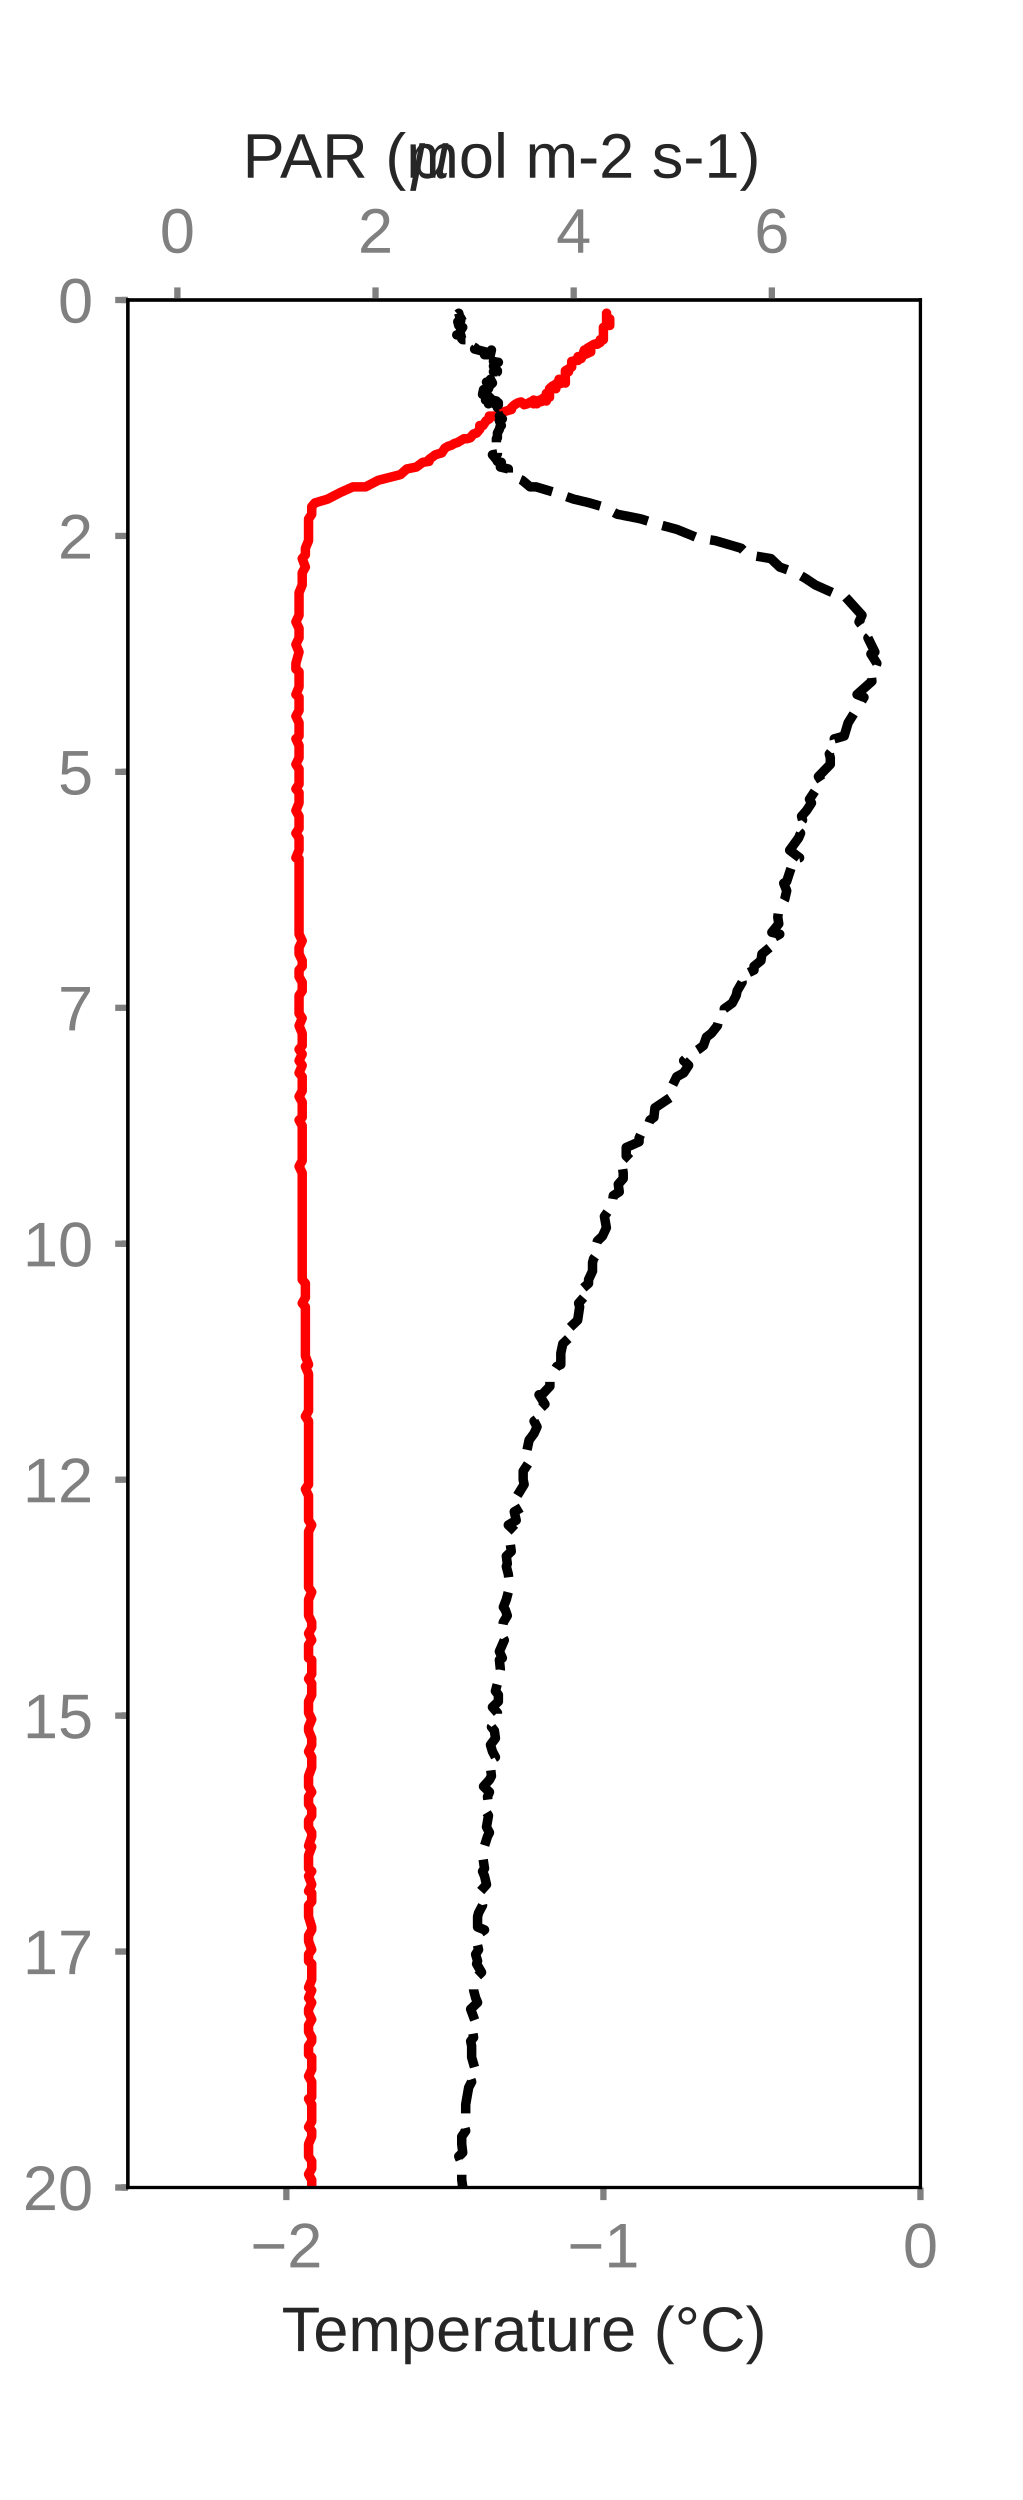
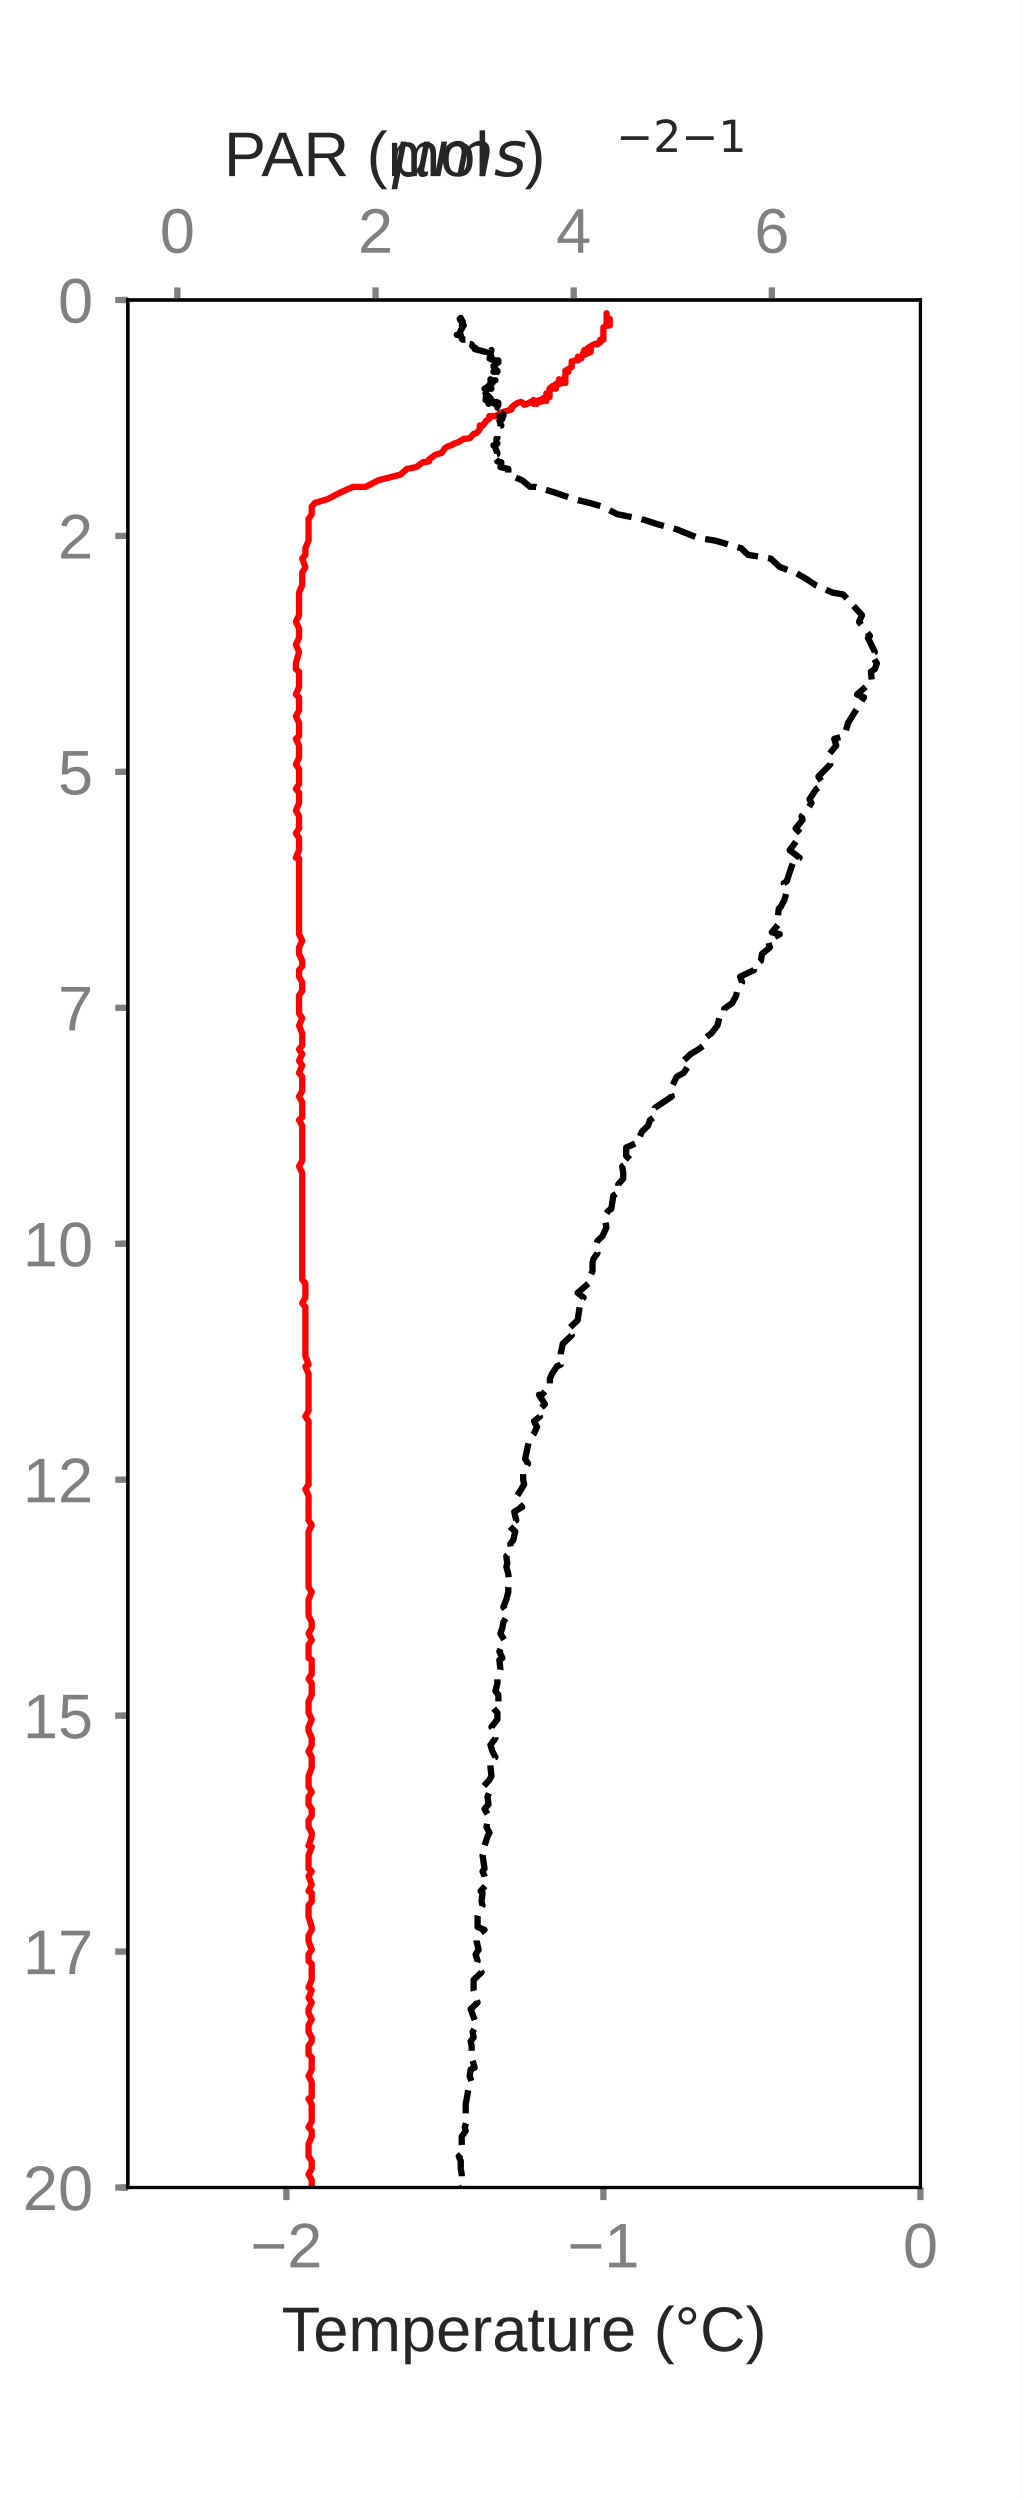
<svg xmlns="http://www.w3.org/2000/svg" xmlns:xlink="http://www.w3.org/1999/xlink" height="396pt" version="1.1" viewBox="0 0 162 396" width="162pt">
  <defs>
    <style type="text/css">
*{stroke-linecap:butt;stroke-linejoin:round;}
  </style>
  </defs>
  <g id="figure_1">
    <g id="patch_1">
      <path d="M 0 396  L 162 396  L 162 0  L 0 0  z " style="fill:#ffffff;" />
    </g>
    <g id="axes_1">
      <g id="patch_2">
        <path d="M 20.25 346.5  L 145.8 346.5  L 145.8 47.52  L 20.25 47.52  z " style="fill:#ffffff;" />
      </g>
      <g id="matplotlib.axis_1">
        <g id="xtick_1">
          <g id="line2d_1">
            <defs>
-               <path d="M 0 0  L 0 2  " id="m30d0fca52b" style="stroke:#808080;" />
-             </defs>
-             <g>
-               <use style="fill:#808080;stroke:#808080;" x="45.36" xlink:href="#m30d0fca52b" y="346.5" />
+               <path d="M 0 0  L 0 2  " id="mc0f81321bd" style="stroke:#808080;" />
+             </defs>
+             <g>
+               <use style="fill:#808080;stroke:#808080;" x="45.36" xlink:href="#mc0f81321bd" y="346.5" />
            </g>
          </g>
          <g id="text_1">
            <text style="fill:#808080;font-family:Arial;font-size:10px;font-style:normal;font-weight:normal;text-anchor:middle;" transform="rotate(-0, 45.36, 359.1578)" x="45.36" y="359.158">−2</text>
          </g>
        </g>
        <g id="xtick_2">
          <g id="line2d_2">
            <g>
-               <use style="fill:#808080;stroke:#808080;" x="95.58" xlink:href="#m30d0fca52b" y="346.5" />
+               <use style="fill:#808080;stroke:#808080;" x="95.58" xlink:href="#mc0f81321bd" y="346.5" />
            </g>
          </g>
          <g id="text_2">
            <text style="fill:#808080;font-family:Arial;font-size:10px;font-style:normal;font-weight:normal;text-anchor:middle;" transform="rotate(-0, 95.58, 359.1578)" x="95.58" y="359.158">−1</text>
          </g>
        </g>
        <g id="xtick_3">
          <g id="line2d_3">
            <g>
-               <use style="fill:#808080;stroke:#808080;" x="145.8" xlink:href="#m30d0fca52b" y="346.5" />
+               <use style="fill:#808080;stroke:#808080;" x="145.8" xlink:href="#mc0f81321bd" y="346.5" />
            </g>
          </g>
          <g id="text_3">
            <text style="fill:#808080;font-family:Arial;font-size:10px;font-style:normal;font-weight:normal;text-anchor:middle;" transform="rotate(-0, 145.8, 359.1578)" x="145.8" y="359.158">0</text>
          </g>
        </g>
        <g id="text_4">
          <text style="fill:#262626;font-family:Arial;font-size:10px;font-style:normal;font-weight:normal;text-anchor:middle;" transform="rotate(-0, 83.025, 372.425)" x="83.025" y="372.425">Temperature (°C)</text>
        </g>
      </g>
      <g id="matplotlib.axis_2">
        <g id="ytick_1">
          <g id="line2d_4">
            <defs>
-               <path d="M 0 0  L -2 0  " id="m92ab178947" style="stroke:#808080;" />
-             </defs>
-             <g>
-               <use style="fill:#808080;stroke:#808080;" x="20.25" xlink:href="#m92ab178947" y="47.52" />
+               <path d="M 0 0  L -2 0  " id="m8142f9014e" style="stroke:#808080;" />
+             </defs>
+             <g>
+               <use style="fill:#808080;stroke:#808080;" x="20.25" xlink:href="#m8142f9014e" y="47.52" />
            </g>
          </g>
          <g id="text_5">
            <text style="fill:#808080;font-family:Arial;font-size:10px;font-style:normal;font-weight:normal;text-anchor:end;" transform="rotate(-0, 14.75, 51.09891)" x="14.75" y="51.099">0</text>
          </g>
        </g>
        <g id="ytick_2">
          <g id="line2d_5">
            <g>
-               <use style="fill:#808080;stroke:#808080;" x="20.25" xlink:href="#m92ab178947" y="84.892" />
+               <use style="fill:#808080;stroke:#808080;" x="20.25" xlink:href="#m8142f9014e" y="84.892" />
            </g>
          </g>
          <g id="text_6">
            <text style="fill:#808080;font-family:Arial;font-size:10px;font-style:normal;font-weight:normal;text-anchor:end;" transform="rotate(-0, 14.75, 88.47141)" x="14.75" y="88.471">2</text>
          </g>
        </g>
        <g id="ytick_3">
          <g id="line2d_6">
            <g>
-               <use style="fill:#808080;stroke:#808080;" x="20.25" xlink:href="#m92ab178947" y="122.265" />
+               <use style="fill:#808080;stroke:#808080;" x="20.25" xlink:href="#m8142f9014e" y="122.265" />
            </g>
          </g>
          <g id="text_7">
            <text style="fill:#808080;font-family:Arial;font-size:10px;font-style:normal;font-weight:normal;text-anchor:end;" transform="rotate(-0, 14.75, 125.8439)" x="14.75" y="125.844">5</text>
          </g>
        </g>
        <g id="ytick_4">
          <g id="line2d_7">
            <g>
-               <use style="fill:#808080;stroke:#808080;" x="20.25" xlink:href="#m92ab178947" y="159.637" />
+               <use style="fill:#808080;stroke:#808080;" x="20.25" xlink:href="#m8142f9014e" y="159.637" />
            </g>
          </g>
          <g id="text_8">
            <text style="fill:#808080;font-family:Arial;font-size:10px;font-style:normal;font-weight:normal;text-anchor:end;" transform="rotate(-0, 14.75, 163.2164)" x="14.75" y="163.216">7</text>
          </g>
        </g>
        <g id="ytick_5">
          <g id="line2d_8">
            <g>
-               <use style="fill:#808080;stroke:#808080;" x="20.25" xlink:href="#m92ab178947" y="197.01" />
+               <use style="fill:#808080;stroke:#808080;" x="20.25" xlink:href="#m8142f9014e" y="197.01" />
            </g>
          </g>
          <g id="text_9">
            <text style="fill:#808080;font-family:Arial;font-size:10px;font-style:normal;font-weight:normal;text-anchor:end;" transform="rotate(-0, 14.75, 200.5889)" x="14.75" y="200.589">10</text>
          </g>
        </g>
        <g id="ytick_6">
          <g id="line2d_9">
            <g>
-               <use style="fill:#808080;stroke:#808080;" x="20.25" xlink:href="#m92ab178947" y="234.382" />
+               <use style="fill:#808080;stroke:#808080;" x="20.25" xlink:href="#m8142f9014e" y="234.382" />
            </g>
          </g>
          <g id="text_10">
            <text style="fill:#808080;font-family:Arial;font-size:10px;font-style:normal;font-weight:normal;text-anchor:end;" transform="rotate(-0, 14.75, 237.9614)" x="14.75" y="237.961">12</text>
          </g>
        </g>
        <g id="ytick_7">
          <g id="line2d_10">
            <g>
-               <use style="fill:#808080;stroke:#808080;" x="20.25" xlink:href="#m92ab178947" y="271.755" />
+               <use style="fill:#808080;stroke:#808080;" x="20.25" xlink:href="#m8142f9014e" y="271.755" />
            </g>
          </g>
          <g id="text_11">
            <text style="fill:#808080;font-family:Arial;font-size:10px;font-style:normal;font-weight:normal;text-anchor:end;" transform="rotate(-0, 14.75, 275.3339)" x="14.75" y="275.334">15</text>
          </g>
        </g>
        <g id="ytick_8">
          <g id="line2d_11">
            <g>
-               <use style="fill:#808080;stroke:#808080;" x="20.25" xlink:href="#m92ab178947" y="309.127" />
+               <use style="fill:#808080;stroke:#808080;" x="20.25" xlink:href="#m8142f9014e" y="309.127" />
            </g>
          </g>
          <g id="text_12">
            <text style="fill:#808080;font-family:Arial;font-size:10px;font-style:normal;font-weight:normal;text-anchor:end;" transform="rotate(-0, 14.75, 312.7064)" x="14.75" y="312.706">17</text>
          </g>
        </g>
        <g id="ytick_9">
          <g id="line2d_12">
            <g>
-               <use style="fill:#808080;stroke:#808080;" x="20.25" xlink:href="#m92ab178947" y="346.5" />
+               <use style="fill:#808080;stroke:#808080;" x="20.25" xlink:href="#m8142f9014e" y="346.5" />
            </g>
          </g>
          <g id="text_13">
            <text style="fill:#808080;font-family:Arial;font-size:10px;font-style:normal;font-weight:normal;text-anchor:end;" transform="rotate(-0, 14.75, 350.0789)" x="14.75" y="350.079">20</text>
          </g>
        </g>
        <g id="ytick_10">
          <g id="line2d_13">
            <defs>
-               <path d="M 0 0  L -1 0  " id="ma527c8fad4" style="stroke:#808080;" />
-             </defs>
-             <g>
-               <use style="fill:#808080;stroke:#808080;" x="20.25" xlink:href="#ma527c8fad4" y="47.52" />
+               <path d="M 0 0  L -1 0  " id="m09cad15cf4" style="stroke:#808080;" />
+             </defs>
+             <g>
+               <use style="fill:#808080;stroke:#808080;" x="20.25" xlink:href="#m09cad15cf4" y="47.52" />
            </g>
          </g>
        </g>
        <g id="ytick_11">
          <g id="line2d_14">
            <g>
-               <use style="fill:#808080;stroke:#808080;" x="20.25" xlink:href="#ma527c8fad4" y="122.265" />
+               <use style="fill:#808080;stroke:#808080;" x="20.25" xlink:href="#m09cad15cf4" y="122.265" />
            </g>
          </g>
        </g>
        <g id="ytick_12">
          <g id="line2d_15">
            <g>
-               <use style="fill:#808080;stroke:#808080;" x="20.25" xlink:href="#ma527c8fad4" y="197.01" />
+               <use style="fill:#808080;stroke:#808080;" x="20.25" xlink:href="#m09cad15cf4" y="197.01" />
            </g>
          </g>
        </g>
        <g id="ytick_13">
          <g id="line2d_16">
            <g>
-               <use style="fill:#808080;stroke:#808080;" x="20.25" xlink:href="#ma527c8fad4" y="271.755" />
+               <use style="fill:#808080;stroke:#808080;" x="20.25" xlink:href="#m09cad15cf4" y="271.755" />
            </g>
          </g>
        </g>
        <g id="ytick_14">
          <g id="line2d_17">
            <g>
-               <use style="fill:#808080;stroke:#808080;" x="20.25" xlink:href="#ma527c8fad4" y="346.5" />
+               <use style="fill:#808080;stroke:#808080;" x="20.25" xlink:href="#m09cad15cf4" y="346.5" />
            </g>
          </g>
        </g>
        <g id="text_14">
          <text style="fill:#262626;font-family:Arial;font-size:10px;font-style:normal;font-weight:normal;text-anchor:middle;" transform="rotate(-90, -2.476563, 197.01)" x="-2.477" y="197.01">Depth (m)</text>
        </g>
      </g>
      <g id="line2d_18">
-         <path clip-path="url(#pdf39d7ab4d)" d="M 48.875 397  L 48.875 352.779  L 49.378 351.284  L 49.378 349.34  L 48.875 348.742  L 49.378 347.247  L 49.378 345.304  L 48.875 344.407  L 49.378 343.51  L 49.378 342.314  L 48.875 341.567  L 48.875 339.623  L 49.378 338.428  L 49.378 337.531  L 48.875 336.933  L 49.378 336.036  L 49.378 333.345  L 48.875 332.448  L 49.378 332.149  L 49.378 329.757  L 48.875 328.86  L 49.378 327.814  L 49.378 325.87  L 48.875 325.422  L 48.875 324.077  L 49.378 323.329  L 49.378 322.731  L 48.875 321.834  L 48.875 320.788  L 49.378 319.891  L 48.875 318.844  L 48.875 318.246  L 49.378 317.2  L 48.875 316.453  L 49.378 315.257  L 48.875 314.808  L 49.378 313.612  L 49.378 311.071  L 48.875 310.622  L 48.875 309.576  L 49.378 308.829  L 48.875 307.483  L 48.875 306.586  L 49.378 305.689  L 49.378 305.241  L 48.875 303.596  L 48.875 301.802  L 49.378 301.205  L 49.378 299.859  L 48.875 299.56  L 49.378 298.514  L 48.875 297.168  L 49.378 296.421  L 48.875 295.972  L 48.875 293.88  L 49.378 292.534  L 48.875 292.385  L 49.378 290.89  L 49.378 290.292  L 48.875 289.395  L 48.875 288.348  L 49.378 287.601  L 49.378 286.555  L 48.875 285.807  L 48.875 284.611  L 49.378 283.864  L 48.875 282.967  L 48.875 281.322  L 49.378 279.977  L 49.378 278.333  L 48.875 277.436  L 49.378 276.389  L 49.378 275.343  L 48.875 274.147  L 48.875 273.549  L 49.378 272.353  L 48.875 271.307  L 48.875 269.513  L 49.378 268.466  L 49.378 266.672  L 48.875 265.925  L 49.378 265.177  L 49.378 262.935  L 48.875 262.636  L 48.875 260.543  L 49.378 259.796  L 48.875 258.749  L 49.378 257.852  L 49.378 256.955  L 48.875 255.909  L 48.875 253.368  L 49.378 252.172  L 48.875 251.424  L 48.875 242.604  L 49.378 241.558  L 48.875 240.811  L 48.875 236.924  L 48.373 235.877  L 48.875 235.13  L 48.875 225.114  L 48.373 224.367  L 48.875 223.47  L 48.875 217.64  L 48.373 216.444  L 48.875 216.145  L 48.373 214.799  L 48.373 207.026  L 47.871 206.428  L 48.373 205.531  L 48.373 203.289  L 47.871 202.691  L 47.871 185.798  L 47.369 184.752  L 47.871 183.855  L 47.871 178.324  L 47.369 177.427  L 47.871 176.978  L 47.871 174.587  L 47.369 173.69  L 47.871 172.793  L 47.871 170.55  L 47.369 169.952  L 47.871 168.756  L 47.369 168.009  L 47.871 166.963  L 47.369 166.215  L 47.871 165.617  L 47.871 163.674  L 47.369 162.478  L 47.871 161.282  L 47.369 160.534  L 47.369 157.694  L 47.871 156.947  L 47.871 155.601  L 47.369 154.704  L 47.369 153.658  L 47.871 153.06  L 47.871 152.163  L 47.369 151.117  L 47.369 150.07  L 47.871 149.024  L 47.369 147.977  L 47.369 136.018  L 46.867 135.869  L 47.369 134.673  L 47.369 132.729  L 46.867 131.982  L 47.369 131.234  L 47.369 129.291  L 46.867 128.394  L 47.369 127.198  L 47.369 125.554  L 46.867 124.956  L 47.369 124.208  L 47.369 121.817  L 46.867 121.069  L 47.369 120.023  L 47.369 118.079  L 46.867 117.033  L 47.369 116.584  L 47.369 114.492  L 46.867 113.445  L 47.369 112.548  L 47.369 110.455  L 46.867 110.007  L 47.369 108.811  L 47.369 106.419  L 46.867 105.971  L 46.867 105.074  L 47.369 103.28  L 46.867 102.084  L 47.369 101.037  L 47.369 99.543  L 46.867 98.496  L 47.369 97.45  L 47.369 93.862  L 47.871 92.666  L 47.871 90.723  L 48.373 89.826  L 47.871 88.48  L 48.373 87.882  L 48.373 86.836  L 48.875 85.64  L 48.875 82.202  L 49.378 81.454  L 49.378 80.258  L 49.88 79.66  L 51.889 79.062  L 53.897 78.016  L 55.906 77.119  L 57.915 77.119  L 59.924 76.073  L 63.439 75.176  L 64.444 74.279  L 65.95 73.98  L 66.955 73.232  L 67.959 73.083  L 67.959 72.784  L 68.963 72.036  L 69.968 71.737  L 70.47 70.99  L 70.972 70.691  L 71.474 70.541  L 71.977 70.242  L 72.479 70.093  L 73.483 69.495  L 73.985 69.495  L 74.488 69.346  L 74.99 68.748  L 75.492 68.598  L 75.994 68  L 75.994 67.402  L 75.994 67.402  L 76.496 67.402  L 76.999 66.655  L 77.501 66.356  L 77.501 65.907  L 78.505 65.907  L 79.007 65.608  L 79.51 65.459  L 79.51 65.309  L 81.016 64.861  L 81.016 64.562  L 81.518 64.113  L 82.021 63.814  L 82.523 63.665  L 83.025 63.964  L 83.025 64.113  L 83.527 63.964  L 84.029 63.665  L 84.532 63.964  L 84.029 63.665  L 84.532 63.515  L 84.532 63.366  L 84.532 63.665  L 84.029 63.814  L 84.532 63.515  L 84.532 63.515  L 85.034 63.964  L 85.034 63.515  L 85.536 63.366  L 85.536 63.515  L 86.038 63.366  L 85.536 63.665  L 86.038 63.515  L 86.038 63.067  L 86.038 63.515  L 86.54 63.067  L 86.54 63.515  L 86.54 62.32  L 87.043 62.917  L 87.043 61.722  L 87.545 61.572  L 87.545 61.572  L 87.043 61.572  L 87.545 61.124  L 88.047 61.572  L 88.047 60.825  L 88.549 60.526  L 88.549 60.825  L 89.051 60.675  L 88.549 60.077  L 89.554 60.675  L 89.554 60.227  L 89.051 60.227  L 89.554 59.778  L 89.554 59.928  L 89.554 58.881  L 90.056 58.881  L 89.554 58.732  L 90.558 58.134  L 90.558 57.237  L 90.558 57.386  L 91.06 57.087  L 91.562 57.087  L 91.562 56.489  L 92.065 56.788  L 92.567 55.443  L 92.567 56.19  L 92.567 56.19  L 93.571 55.742  L 93.571 55.293  L 93.069 55.144  L 94.073 54.546  L 94.576 54.397  L 94.576 54.546  L 95.078 54.247  L 95.078 53.799  L 95.58 53.799  L 95.58 51.855  L 96.082 51.556  L 96.082 50.958  L 96.082 51.556  L 96.584 51.556  L 96.584 50.51  L 96.584 50.958  L 96.082 50.36  L 96.082 50.809  L 96.082 49.613  L 96.082 49.762  " style="fill:none;stroke:#ff0000;stroke-linecap:round;stroke-width:1.5;" />
+         <path clip-path="url(#p11792c5d10)" d="M 48.875 397  L 48.875 352.779  L 49.378 351.284  L 49.378 349.34  L 48.875 348.742  L 49.378 347.247  L 49.378 345.304  L 48.875 344.407  L 49.378 343.51  L 49.378 342.314  L 48.875 341.567  L 48.875 339.623  L 49.378 338.428  L 49.378 337.531  L 48.875 336.933  L 49.378 336.036  L 49.378 333.345  L 48.875 332.448  L 49.378 332.149  L 49.378 329.757  L 48.875 328.86  L 49.378 327.814  L 49.378 325.87  L 48.875 325.422  L 48.875 324.077  L 49.378 323.329  L 49.378 322.731  L 48.875 321.834  L 48.875 320.788  L 49.378 319.891  L 48.875 318.844  L 48.875 318.246  L 49.378 317.2  L 48.875 316.453  L 49.378 315.257  L 48.875 314.808  L 49.378 313.612  L 49.378 311.071  L 48.875 310.622  L 48.875 309.576  L 49.378 308.829  L 48.875 307.483  L 48.875 306.586  L 49.378 305.689  L 49.378 305.241  L 48.875 303.596  L 48.875 301.802  L 49.378 301.205  L 49.378 299.859  L 48.875 299.56  L 49.378 298.514  L 48.875 297.168  L 49.378 296.421  L 48.875 295.972  L 48.875 293.88  L 49.378 292.534  L 48.875 292.385  L 49.378 290.89  L 49.378 290.292  L 48.875 289.395  L 48.875 288.348  L 49.378 287.601  L 49.378 286.555  L 48.875 285.807  L 48.875 284.611  L 49.378 283.864  L 48.875 282.967  L 48.875 281.322  L 49.378 279.977  L 49.378 278.333  L 48.875 277.436  L 49.378 276.389  L 49.378 275.343  L 48.875 274.147  L 48.875 273.549  L 49.378 272.353  L 48.875 271.307  L 48.875 269.513  L 49.378 268.466  L 49.378 266.672  L 48.875 265.925  L 49.378 265.177  L 49.378 262.935  L 48.875 262.636  L 48.875 260.543  L 49.378 259.796  L 48.875 258.749  L 49.378 257.852  L 49.378 256.955  L 48.875 255.909  L 48.875 253.368  L 49.378 252.172  L 48.875 251.424  L 48.875 242.604  L 49.378 241.558  L 48.875 240.811  L 48.875 236.924  L 48.373 235.877  L 48.875 235.13  L 48.875 225.114  L 48.373 224.367  L 48.875 223.47  L 48.875 217.64  L 48.373 216.444  L 48.875 216.145  L 48.373 214.799  L 48.373 207.026  L 47.871 206.428  L 48.373 205.531  L 48.373 203.289  L 47.871 202.691  L 47.871 185.798  L 47.369 184.752  L 47.871 183.855  L 47.871 178.324  L 47.369 177.427  L 47.871 176.978  L 47.871 174.587  L 47.369 173.69  L 47.871 172.793  L 47.871 170.55  L 47.369 169.952  L 47.871 168.756  L 47.369 168.009  L 47.871 166.963  L 47.369 166.215  L 47.871 165.617  L 47.871 163.674  L 47.369 162.478  L 47.871 161.282  L 47.369 160.534  L 47.369 157.694  L 47.871 156.947  L 47.871 155.601  L 47.369 154.704  L 47.369 153.658  L 47.871 153.06  L 47.871 152.163  L 47.369 151.117  L 47.369 150.07  L 47.871 149.024  L 47.369 147.977  L 47.369 136.018  L 46.867 135.869  L 47.369 134.673  L 47.369 132.729  L 46.867 131.982  L 47.369 131.234  L 47.369 129.291  L 46.867 128.394  L 47.369 127.198  L 47.369 125.554  L 46.867 124.956  L 47.369 124.208  L 47.369 121.817  L 46.867 121.069  L 47.369 120.023  L 47.369 118.079  L 46.867 117.033  L 47.369 116.584  L 47.369 114.492  L 46.867 113.445  L 47.369 112.548  L 47.369 110.455  L 46.867 110.007  L 47.369 108.811  L 47.369 106.419  L 46.867 105.971  L 46.867 105.074  L 47.369 103.28  L 46.867 102.084  L 47.369 101.037  L 47.369 99.543  L 46.867 98.496  L 47.369 97.45  L 47.369 93.862  L 47.871 92.666  L 47.871 90.723  L 48.373 89.826  L 47.871 88.48  L 48.373 87.882  L 48.373 86.836  L 48.875 85.64  L 48.875 82.202  L 49.378 81.454  L 49.378 80.258  L 49.88 79.66  L 51.889 79.062  L 53.897 78.016  L 55.906 77.119  L 57.915 77.119  L 59.924 76.073  L 63.439 75.176  L 64.444 74.279  L 65.95 73.98  L 66.955 73.232  L 67.959 73.083  L 67.959 72.784  L 68.963 72.036  L 69.968 71.737  L 70.47 70.99  L 70.972 70.691  L 71.474 70.541  L 71.977 70.242  L 72.479 70.093  L 73.483 69.495  L 73.985 69.495  L 74.488 69.346  L 74.99 68.748  L 75.492 68.598  L 75.994 68  L 75.994 67.402  L 75.994 67.402  L 76.496 67.402  L 76.999 66.655  L 77.501 66.356  L 77.501 65.907  L 78.505 65.907  L 79.007 65.608  L 79.51 65.459  L 79.51 65.309  L 81.016 64.861  L 81.016 64.562  L 81.518 64.113  L 82.021 63.814  L 82.523 63.665  L 83.025 63.964  L 83.025 64.113  L 83.527 63.964  L 84.029 63.665  L 84.532 63.964  L 84.029 63.665  L 84.532 63.515  L 84.532 63.366  L 84.532 63.665  L 84.029 63.814  L 84.532 63.515  L 84.532 63.515  L 85.034 63.964  L 85.034 63.515  L 85.536 63.366  L 85.536 63.515  L 86.038 63.366  L 85.536 63.665  L 86.038 63.515  L 86.038 63.067  L 86.038 63.515  L 86.54 63.067  L 86.54 63.515  L 86.54 62.32  L 87.043 62.917  L 87.043 61.722  L 87.545 61.572  L 87.545 61.572  L 87.043 61.572  L 87.545 61.124  L 88.047 61.572  L 88.047 60.825  L 88.549 60.526  L 88.549 60.825  L 89.051 60.675  L 88.549 60.077  L 89.554 60.675  L 89.554 60.227  L 89.051 60.227  L 89.554 59.778  L 89.554 59.928  L 89.554 58.881  L 90.056 58.881  L 89.554 58.732  L 90.558 58.134  L 90.558 57.237  L 90.558 57.386  L 91.06 57.087  L 91.562 57.087  L 91.562 56.489  L 92.065 56.788  L 92.567 55.443  L 92.567 56.19  L 92.567 56.19  L 93.571 55.742  L 93.571 55.293  L 93.069 55.144  L 94.073 54.546  L 94.576 54.397  L 94.576 54.546  L 95.078 54.247  L 95.078 53.799  L 95.58 53.799  L 95.58 51.855  L 96.082 51.556  L 96.082 50.958  L 96.082 51.556  L 96.584 51.556  L 96.584 50.51  L 96.584 50.958  L 96.082 50.36  L 96.082 50.809  L 96.082 49.613  L 96.082 49.762  " style="fill:none;stroke:#ff0000;stroke-linecap:round;" />
      </g>
      <g id="patch_3">
        <path d="M 20.25 346.5  L 20.25 47.52  " style="fill:none;stroke:#000000;stroke-linecap:square;stroke-linejoin:miter;stroke-width:0.5;" />
      </g>
      <g id="patch_4">
        <path d="M 145.8 346.5  L 145.8 47.52  " style="fill:none;stroke:#000000;stroke-linecap:square;stroke-linejoin:miter;stroke-width:0.5;" />
      </g>
      <g id="patch_5">
        <path d="M 20.25 346.5  L 145.8 346.5  " style="fill:none;stroke:#000000;stroke-linecap:square;stroke-linejoin:miter;stroke-width:0.5;" />
      </g>
      <g id="patch_6">
        <path d="M 20.25 47.52  L 145.8 47.52  " style="fill:none;stroke:#000000;stroke-linecap:square;stroke-linejoin:miter;stroke-width:0.5;" />
      </g>
    </g>
    <g id="axes_2">
      <g id="matplotlib.axis_3">
        <g id="xtick_4">
          <g id="line2d_19">
            <defs>
-               <path d="M 0 0  L 0 -2  " id="m7587137883" style="stroke:#808080;" />
-             </defs>
-             <g>
-               <use style="fill:#808080;stroke:#808080;" x="28.097" xlink:href="#m7587137883" y="47.52" />
+               <path d="M 0 0  L 0 -2  " id="m309506f043" style="stroke:#808080;" />
+             </defs>
+             <g>
+               <use style="fill:#808080;stroke:#808080;" x="28.097" xlink:href="#m309506f043" y="47.52" />
            </g>
          </g>
          <g id="text_15">
            <text style="fill:#808080;font-family:Arial;font-size:10px;font-style:normal;font-weight:normal;text-anchor:middle;" transform="rotate(-0, 28.09688, 40.0325)" x="28.097" y="40.032">0</text>
          </g>
        </g>
        <g id="xtick_5">
          <g id="line2d_20">
            <g>
-               <use style="fill:#808080;stroke:#808080;" x="59.484" xlink:href="#m7587137883" y="47.52" />
+               <use style="fill:#808080;stroke:#808080;" x="59.484" xlink:href="#m309506f043" y="47.52" />
            </g>
          </g>
          <g id="text_16">
            <text style="fill:#808080;font-family:Arial;font-size:10px;font-style:normal;font-weight:normal;text-anchor:middle;" transform="rotate(-0, 59.48438, 40.0325)" x="59.484" y="40.032">2</text>
          </g>
        </g>
        <g id="xtick_6">
          <g id="line2d_21">
            <g>
-               <use style="fill:#808080;stroke:#808080;" x="90.872" xlink:href="#m7587137883" y="47.52" />
+               <use style="fill:#808080;stroke:#808080;" x="90.872" xlink:href="#m309506f043" y="47.52" />
            </g>
          </g>
          <g id="text_17">
            <text style="fill:#808080;font-family:Arial;font-size:10px;font-style:normal;font-weight:normal;text-anchor:middle;" transform="rotate(-0, 90.87188, 40.0325)" x="90.872" y="40.032">4</text>
          </g>
        </g>
        <g id="xtick_7">
          <g id="line2d_22">
            <g>
-               <use style="fill:#808080;stroke:#808080;" x="122.259" xlink:href="#m7587137883" y="47.52" />
+               <use style="fill:#808080;stroke:#808080;" x="122.259" xlink:href="#m309506f043" y="47.52" />
            </g>
          </g>
          <g id="text_18">
            <text style="fill:#808080;font-family:Arial;font-size:10px;font-style:normal;font-weight:normal;text-anchor:middle;" transform="rotate(-0, 122.2594, 40.0325)" x="122.259" y="40.032">6</text>
          </g>
        </g>
        <g id="text_19">
-           <g style="fill:#262626;" transform="translate(38.425 28.87469)">
+           <g style="fill:#262626;" transform="translate(35.475 28.87469)">
            <text>
-               <tspan style="font-family:Arial;font-size:10px;font-style:regular;font-weight:regular;" x="0 6.67 13.34 20.562 23.34 33.032 41.362 46.924 49.146 51.924 60.254 63.584 69.146 71.924 76.924 80.254 85.815" y="-0.719">PAR (mol m-2 s-1)</tspan>
-               <tspan style="font-family:DejaVu Sans;font-size:10px;font-style:oblique;font-weight:oblique;" x="26.67" y="-0.719">μ</tspan>
+               <tspan style="font-family:Arial;font-size:10px;font-style:regular;font-weight:regular;" x="0 6.67 13.34 20.562 23.34 33.032 41.362 46.924 49.146 72.721 91.766" y="-0.977">PAR (mol  )</tspan>
+               <tspan style="font-family:DejaVu Sans;font-size:10px;font-style:oblique;font-weight:oblique;" x="26.67 51.924 75.5" y="-0.977">μms</tspan>
+               <tspan style="font-family:DejaVu Sans;font-size:7px;font-style:book;font-weight:book;" x="62.129 67.994 81.174 87.039" y="-4.805">−2−1</tspan>
            </text>
          </g>
        </g>
      </g>
      <g id="line2d_23">
-         <path clip-path="url(#pdf39d7ab4d)" d="M 68.512 397  L 72.196 352.779  L 72.981 351.284  L 72.51 350.387  L 72.51 349.34  L 72.353 348.742  L 72.667 347.247  L 73.295 346.351  L 73.138 345.304  L 73.138 344.407  L 72.981 343.51  L 72.981 342.314  L 72.667 341.567  L 73.295 340.969  L 73.138 339.623  L 73.138 338.428  L 73.766 337.531  L 73.609 336.933  L 73.923 336.036  L 73.766 334.84  L 73.766 333.345  L 74.237 330.654  L 74.707 329.757  L 74.393 328.86  L 74.55 327.814  L 75.178 327.515  L 74.707 325.87  L 74.707 324.077  L 74.55 323.329  L 75.021 322.731  L 74.864 321.834  L 75.492 320.788  L 74.55 318.246  L 75.649 317.2  L 75.335 316.453  L 75.021 315.257  L 75.021 313.612  L 76.277 312.416  L 75.492 311.071  L 75.649 310.622  L 75.335 309.576  L 75.806 308.829  L 75.492 307.483  L 75.492 306.586  L 76.748 305.689  L 75.649 305.241  L 75.649 303.596  L 75.806 302.998  L 76.434 301.802  L 76.277 301.205  L 76.434 299.859  L 76.12 299.56  L 77.061 298.514  L 76.748 297.168  L 76.434 296.421  L 76.748 295.972  L 76.434 293.88  L 76.904 292.534  L 76.748 292.385  L 77.218 290.89  L 77.532 290.292  L 77.061 289.395  L 77.375 287.601  L 76.748 286.555  L 77.375 285.807  L 77.218 284.611  L 77.532 283.864  L 76.591 282.967  L 77.532 281.92  L 77.846 281.322  L 77.689 279.977  L 77.689 278.781  L 78.474 278.333  L 78.003 277.436  L 77.689 276.389  L 78.474 275.343  L 78.317 274.147  L 77.846 273.549  L 78.788 272.353  L 78.788 271.307  L 78.003 270.41  L 78.945 269.513  L 78.945 268.466  L 78.474 267.868  L 78.788 266.672  L 78.788 265.925  L 79.102 265.177  L 79.258 264.43  L 79.102 262.935  L 79.572 262.636  L 79.102 261.59  L 79.886 259.796  L 79.258 258.749  L 79.572 257.852  L 79.729 256.955  L 80.357 255.909  L 80.043 255.012  L 79.729 254.564  L 80.2 253.368  L 80.514 252.172  L 80.514 251.424  L 80.671 250.677  L 80.514 249.332  L 80.2 248.136  L 80.357 247.687  L 80.2 246.491  L 80.985 245.744  L 80.828 244.548  L 81.299 243.95  L 81.613 242.604  L 80.514 241.558  L 81.769 240.811  L 81.456 239.465  L 82.711 238.718  L 81.769 237.671  L 81.926 236.924  L 83.025 235.13  L 82.868 234.382  L 82.868 233.037  L 83.653 231.841  L 83.182 231.094  L 83.81 228.104  L 84.594 227.057  L 85.065 226.011  L 84.594 225.114  L 85.536 224.367  L 85.222 223.47  L 86.321 222.423  L 85.379 220.928  L 85.85 220.928  L 87.105 219.583  L 87.105 218.387  L 87.419 217.64  L 88.204 216.444  L 88.832 216.145  L 88.832 214.351  L 89.146 212.856  L 90.558 211.511  L 90.244 210.913  L 89.93 210.614  L 91.5 209.119  L 91.814 207.026  L 91.657 206.428  L 92.441 205.531  L 91.5 204.783  L 93.226 203.289  L 93.226 202.691  L 93.854 201.345  L 93.854 200  L 94.011 199.402  L 94.638 198.505  L 94.325 197.608  L 94.638 196.562  L 95.423 195.814  L 96.051 194.469  L 95.737 192.675  L 96.365 191.778  L 96.835 191.479  L 97.149 189.386  L 98.091 188.788  L 97.934 187.592  L 98.719 186.695  L 98.719 185.798  L 98.562 184.752  L 99.974 183.855  L 99.19 183.107  L 99.19 181.762  L 101.23 180.865  L 101.23 180.267  L 101.701 179.221  L 102.642 178.324  L 102.956 177.427  L 103.584 176.978  L 103.741 175.483  L 106.409 173.69  L 106.095 172.793  L 107.193 170.55  L 108.292 169.952  L 109.077 168.756  L 108.292 168.009  L 109.391 166.963  L 110.646 166.215  L 111.431 165.617  L 111.901 164.272  L 112.686 163.674  L 113.628 162.478  L 113.942 161.282  L 114.726 160.534  L 114.726 159.787  L 115.982 158.89  L 116.61 157.694  L 116.767 156.947  L 117.551 155.601  L 117.237 154.704  L 119.434 153.658  L 119.434 153.06  L 120.533 152.163  L 120.69 151.117  L 121.945 150.07  L 121.632 149.024  L 123.515 147.977  L 122.259 147.678  L 123.358 146.333  L 123.201 145.286  L 123.358 143.941  L 123.672 143.642  L 124.3 142.446  L 124.613 141.101  L 124.143 139.905  L 124.613 139.606  L 125.398 137.214  L 125.869 136.018  L 126.654 135.869  L 125.084 134.673  L 126.497 132.729  L 126.811 131.982  L 126.026 131.234  L 127.124 129.889  L 126.968 129.291  L 127.752 128.394  L 128.537 127.198  L 128.223 126.6  L 129.322 124.956  L 130.42 124.208  L 129.635 123.012  L 131.519 121.069  L 131.519 120.023  L 131.362 119.425  L 132.46 118.079  L 132.146 117.033  L 133.716 116.584  L 134.344 114.492  L 136.855 110.455  L 135.756 110.007  L 138.11 107.914  L 137.953 106.419  L 138.581 105.971  L 138.895 105.074  L 137.953 103.579  L 138.581 103.28  L 137.482 101.037  L 137.796 100.738  L 136.07 98.496  L 136.541 97.45  L 133.559 94.161  L 131.833 93.862  L 129.165 92.666  L 127.595 91.62  L 126.026 90.723  L 123.515 89.826  L 122.102 88.48  L 118.493 87.882  L 117.394 86.836  L 113.314 85.64  L 110.489 85.191  L 107.193 83.846  L 104.368 83.099  L 101.544 82.202  L 97.777 81.454  L 95.423 80.258  L 93.383 79.66  L 90.872 79.062  L 87.89 78.016  L 84.908 77.119  L 83.967 77.119  L 82.711 76.073  L 80.514 75.176  L 80.514 74.279  L 79.258 73.98  L 79.415 73.232  L 78.788 73.083  L 78.631 72.784  L 78.003 72.036  L 78.788 71.887  L 78.788 71.737  L 78.474 70.99  L 78.474 70.691  L 78.16 70.541  L 78.788 70.242  L 78.631 70.093  L 78.631 69.495  L 78.631 69.495  L 78.788 69.346  L 78.788 68.598  L 79.102 68  L 79.258 67.402  L 79.258 67.402  L 79.415 67.402  L 79.102 66.655  L 79.572 66.356  L 79.102 65.907  L 79.729 65.907  L 79.729 65.608  L 79.258 65.309  L 79.886 65.01  L 78.788 64.562  L 78.945 63.814  L 78.631 63.665  L 78.317 63.964  L 78.945 64.113  L 78.788 63.964  L 78.631 63.665  L 78.631 63.964  L 78.16 63.665  L 78.631 63.515  L 78.003 63.366  L 77.689 63.665  L 78.003 63.814  L 77.218 63.515  L 78.003 63.515  L 77.375 63.964  L 78.003 63.515  L 77.689 63.366  L 77.846 63.515  L 78.003 63.366  L 77.375 63.665  L 77.532 63.515  L 77.689 63.067  L 76.904 63.366  L 77.375 63.067  L 77.689 63.515  L 77.375 63.515  L 77.532 63.216  L 77.532 63.515  L 76.904 63.067  L 76.904 63.366  L 77.218 63.067  L 77.218 63.515  L 77.375 63.067  L 77.532 63.067  L 76.904 62.32  L 77.532 62.917  L 76.434 62.469  L 76.591 61.722  L 76.904 61.572  L 77.846 61.572  L 76.748 61.572  L 77.532 61.124  L 77.375 61.572  L 77.375 61.124  L 77.846 60.825  L 77.061 60.526  L 77.846 60.825  L 78.003 60.675  L 77.689 60.077  L 77.846 60.675  L 77.689 60.526  L 78.474 60.227  L 78.16 60.227  L 78.003 59.778  L 78.003 59.778  L 78.16 59.18  L 78.16 59.479  L 78.788 58.881  L 78.16 58.881  L 78.788 58.732  L 78.317 58.433  L 78.16 57.984  L 78.945 57.386  L 78.788 57.386  L 78.317 57.536  L 78.16 57.237  L 78.788 57.386  L 78.945 57.087  L 78.474 57.087  L 77.846 56.938  L 77.846 56.489  L 77.532 56.788  L 77.846 55.443  L 77.532 56.19  L 76.748 56.19  L 76.904 55.742  L 75.178 55.293  L 75.335 55.144  L 74.864 54.845  L 74.707 54.546  L 73.923 54.397  L 73.923 54.546  L 73.766 54.247  L 73.923 53.799  L 73.295 53.799  L 73.138 53.649  L 72.981 53.051  L 72.353 53.051  L 72.824 52.902  L 72.981 52.304  L 73.295 51.855  L 72.667 51.556  L 72.51 50.958  L 73.452 51.556  L 72.824 50.51  L 73.295 50.958  L 72.981 50.36  L 72.981 50.809  L 72.667 49.613  L 72.51 49.762  L 72.51 49.762  " style="fill:none;stroke:#000000;stroke-dasharray:5.55,2.4;stroke-dashoffset:0;stroke-width:1.5;" />
+         <path clip-path="url(#p11792c5d10)" d="M 68.512 397  L 72.196 352.779  L 72.981 351.284  L 72.51 350.387  L 72.51 349.34  L 72.353 348.742  L 72.667 347.247  L 73.295 346.351  L 73.138 345.304  L 73.138 344.407  L 72.981 343.51  L 72.981 342.314  L 72.667 341.567  L 73.295 340.969  L 73.138 339.623  L 73.138 338.428  L 73.766 337.531  L 73.609 336.933  L 73.923 336.036  L 73.766 334.84  L 73.766 333.345  L 74.237 330.654  L 74.707 329.757  L 74.393 328.86  L 74.55 327.814  L 75.178 327.515  L 74.707 325.87  L 74.707 324.077  L 74.55 323.329  L 75.021 322.731  L 74.864 321.834  L 75.492 320.788  L 74.55 318.246  L 75.649 317.2  L 75.335 316.453  L 75.021 315.257  L 75.021 313.612  L 76.277 312.416  L 75.492 311.071  L 75.649 310.622  L 75.335 309.576  L 75.806 308.829  L 75.492 307.483  L 75.492 306.586  L 76.748 305.689  L 75.649 305.241  L 75.649 303.596  L 75.806 302.998  L 76.434 301.802  L 76.277 301.205  L 76.434 299.859  L 76.12 299.56  L 77.061 298.514  L 76.748 297.168  L 76.434 296.421  L 76.748 295.972  L 76.434 293.88  L 76.904 292.534  L 76.748 292.385  L 77.218 290.89  L 77.532 290.292  L 77.061 289.395  L 77.375 287.601  L 76.748 286.555  L 77.375 285.807  L 77.218 284.611  L 77.532 283.864  L 76.591 282.967  L 77.532 281.92  L 77.846 281.322  L 77.689 279.977  L 77.689 278.781  L 78.474 278.333  L 78.003 277.436  L 77.689 276.389  L 78.474 275.343  L 78.317 274.147  L 77.846 273.549  L 78.788 272.353  L 78.788 271.307  L 78.003 270.41  L 78.945 269.513  L 78.945 268.466  L 78.474 267.868  L 78.788 266.672  L 78.788 265.925  L 79.102 265.177  L 79.258 264.43  L 79.102 262.935  L 79.572 262.636  L 79.102 261.59  L 79.886 259.796  L 79.258 258.749  L 79.572 257.852  L 79.729 256.955  L 80.357 255.909  L 80.043 255.012  L 79.729 254.564  L 80.2 253.368  L 80.514 252.172  L 80.514 251.424  L 80.671 250.677  L 80.514 249.332  L 80.2 248.136  L 80.357 247.687  L 80.2 246.491  L 80.985 245.744  L 80.828 244.548  L 81.299 243.95  L 81.613 242.604  L 80.514 241.558  L 81.769 240.811  L 81.456 239.465  L 82.711 238.718  L 81.769 237.671  L 81.926 236.924  L 83.025 235.13  L 82.868 234.382  L 82.868 233.037  L 83.653 231.841  L 83.182 231.094  L 83.81 228.104  L 84.594 227.057  L 85.065 226.011  L 84.594 225.114  L 85.536 224.367  L 85.222 223.47  L 86.321 222.423  L 85.379 220.928  L 85.85 220.928  L 87.105 219.583  L 87.105 218.387  L 87.419 217.64  L 88.204 216.444  L 88.832 216.145  L 88.832 214.351  L 89.146 212.856  L 90.558 211.511  L 90.244 210.913  L 89.93 210.614  L 91.5 209.119  L 91.814 207.026  L 91.657 206.428  L 92.441 205.531  L 91.5 204.783  L 93.226 203.289  L 93.226 202.691  L 93.854 201.345  L 93.854 200  L 94.011 199.402  L 94.638 198.505  L 94.325 197.608  L 94.638 196.562  L 95.423 195.814  L 96.051 194.469  L 95.737 192.675  L 96.365 191.778  L 96.835 191.479  L 97.149 189.386  L 98.091 188.788  L 97.934 187.592  L 98.719 186.695  L 98.719 185.798  L 98.562 184.752  L 99.974 183.855  L 99.19 183.107  L 99.19 181.762  L 101.23 180.865  L 101.23 180.267  L 101.701 179.221  L 102.642 178.324  L 102.956 177.427  L 103.584 176.978  L 103.741 175.483  L 106.409 173.69  L 106.095 172.793  L 107.193 170.55  L 108.292 169.952  L 109.077 168.756  L 108.292 168.009  L 109.391 166.963  L 110.646 166.215  L 111.431 165.617  L 111.901 164.272  L 112.686 163.674  L 113.628 162.478  L 113.942 161.282  L 114.726 160.534  L 114.726 159.787  L 115.982 158.89  L 116.61 157.694  L 116.767 156.947  L 117.551 155.601  L 117.237 154.704  L 119.434 153.658  L 119.434 153.06  L 120.533 152.163  L 120.69 151.117  L 121.945 150.07  L 121.632 149.024  L 123.515 147.977  L 122.259 147.678  L 123.358 146.333  L 123.201 145.286  L 123.358 143.941  L 123.672 143.642  L 124.3 142.446  L 124.613 141.101  L 124.143 139.905  L 124.613 139.606  L 125.398 137.214  L 125.869 136.018  L 126.654 135.869  L 125.084 134.673  L 126.497 132.729  L 126.811 131.982  L 126.026 131.234  L 127.124 129.889  L 126.968 129.291  L 127.752 128.394  L 128.537 127.198  L 128.223 126.6  L 129.322 124.956  L 130.42 124.208  L 129.635 123.012  L 131.519 121.069  L 131.519 120.023  L 131.362 119.425  L 132.46 118.079  L 132.146 117.033  L 133.716 116.584  L 134.344 114.492  L 136.855 110.455  L 135.756 110.007  L 138.11 107.914  L 137.953 106.419  L 138.581 105.971  L 138.895 105.074  L 137.953 103.579  L 138.581 103.28  L 137.482 101.037  L 137.796 100.738  L 136.07 98.496  L 136.541 97.45  L 133.559 94.161  L 131.833 93.862  L 129.165 92.666  L 127.595 91.62  L 126.026 90.723  L 123.515 89.826  L 122.102 88.48  L 118.493 87.882  L 117.394 86.836  L 113.314 85.64  L 110.489 85.191  L 107.193 83.846  L 104.368 83.099  L 101.544 82.202  L 97.777 81.454  L 95.423 80.258  L 93.383 79.66  L 90.872 79.062  L 87.89 78.016  L 84.908 77.119  L 83.967 77.119  L 82.711 76.073  L 80.514 75.176  L 80.514 74.279  L 79.258 73.98  L 79.415 73.232  L 78.788 73.083  L 78.631 72.784  L 78.003 72.036  L 78.788 71.887  L 78.788 71.737  L 78.474 70.99  L 78.474 70.691  L 78.16 70.541  L 78.788 70.242  L 78.631 70.093  L 78.631 69.495  L 78.631 69.495  L 78.788 69.346  L 78.788 68.598  L 79.102 68  L 79.258 67.402  L 79.258 67.402  L 79.415 67.402  L 79.102 66.655  L 79.572 66.356  L 79.102 65.907  L 79.729 65.907  L 79.729 65.608  L 79.258 65.309  L 79.886 65.01  L 78.788 64.562  L 78.945 63.814  L 78.631 63.665  L 78.317 63.964  L 78.945 64.113  L 78.788 63.964  L 78.631 63.665  L 78.631 63.964  L 78.16 63.665  L 78.631 63.515  L 78.003 63.366  L 77.689 63.665  L 78.003 63.814  L 77.218 63.515  L 78.003 63.515  L 77.375 63.964  L 78.003 63.515  L 77.689 63.366  L 77.846 63.515  L 78.003 63.366  L 77.375 63.665  L 77.532 63.515  L 77.689 63.067  L 76.904 63.366  L 77.375 63.067  L 77.689 63.515  L 77.375 63.515  L 77.532 63.216  L 77.532 63.515  L 76.904 63.067  L 76.904 63.366  L 77.218 63.067  L 77.218 63.515  L 77.375 63.067  L 77.532 63.067  L 76.904 62.32  L 77.532 62.917  L 76.434 62.469  L 76.591 61.722  L 76.904 61.572  L 77.846 61.572  L 76.748 61.572  L 77.532 61.124  L 77.375 61.572  L 77.375 61.124  L 77.846 60.825  L 77.061 60.526  L 77.846 60.825  L 78.003 60.675  L 77.689 60.077  L 77.846 60.675  L 77.689 60.526  L 78.474 60.227  L 78.16 60.227  L 78.003 59.778  L 78.003 59.778  L 78.16 59.18  L 78.16 59.479  L 78.788 58.881  L 78.16 58.881  L 78.788 58.732  L 78.317 58.433  L 78.16 57.984  L 78.945 57.386  L 78.788 57.386  L 78.317 57.536  L 78.16 57.237  L 78.788 57.386  L 78.945 57.087  L 78.474 57.087  L 77.846 56.938  L 77.846 56.489  L 77.532 56.788  L 77.846 55.443  L 77.532 56.19  L 76.748 56.19  L 76.904 55.742  L 75.178 55.293  L 75.335 55.144  L 74.864 54.845  L 74.707 54.546  L 73.923 54.397  L 73.923 54.546  L 73.766 54.247  L 73.923 53.799  L 73.295 53.799  L 73.138 53.649  L 72.981 53.051  L 72.353 53.051  L 72.824 52.902  L 72.981 52.304  L 73.295 51.855  L 72.667 51.556  L 72.51 50.958  L 73.452 51.556  L 72.824 50.51  L 73.295 50.958  L 72.981 50.36  L 72.981 50.809  L 72.667 49.613  L 72.51 49.762  L 72.51 49.762  " style="fill:none;stroke:#000000;stroke-dasharray:3.7,1.6;stroke-dashoffset:0;" />
      </g>
      <g id="patch_7">
        <path d="M 20.25 346.5  L 20.25 47.52  " style="fill:none;stroke:#000000;stroke-linecap:square;stroke-linejoin:miter;stroke-width:0.5;" />
      </g>
      <g id="patch_8">
        <path d="M 145.8 346.5  L 145.8 47.52  " style="fill:none;stroke:#000000;stroke-linecap:square;stroke-linejoin:miter;stroke-width:0.5;" />
      </g>
      <g id="patch_9">
        <path d="M 20.25 346.5  L 145.8 346.5  " style="fill:none;stroke:#000000;stroke-linecap:square;stroke-linejoin:miter;stroke-width:0.5;" />
      </g>
      <g id="patch_10">
        <path d="M 20.25 47.52  L 145.8 47.52  " style="fill:none;stroke:#000000;stroke-linecap:square;stroke-linejoin:miter;stroke-width:0.5;" />
      </g>
    </g>
  </g>
  <defs>
-     <clipPath id="pdf39d7ab4d">
+     <clipPath id="p11792c5d10">
      <rect height="298.98" width="125.55" x="20.25" y="47.52" />
    </clipPath>
  </defs>
</svg>
